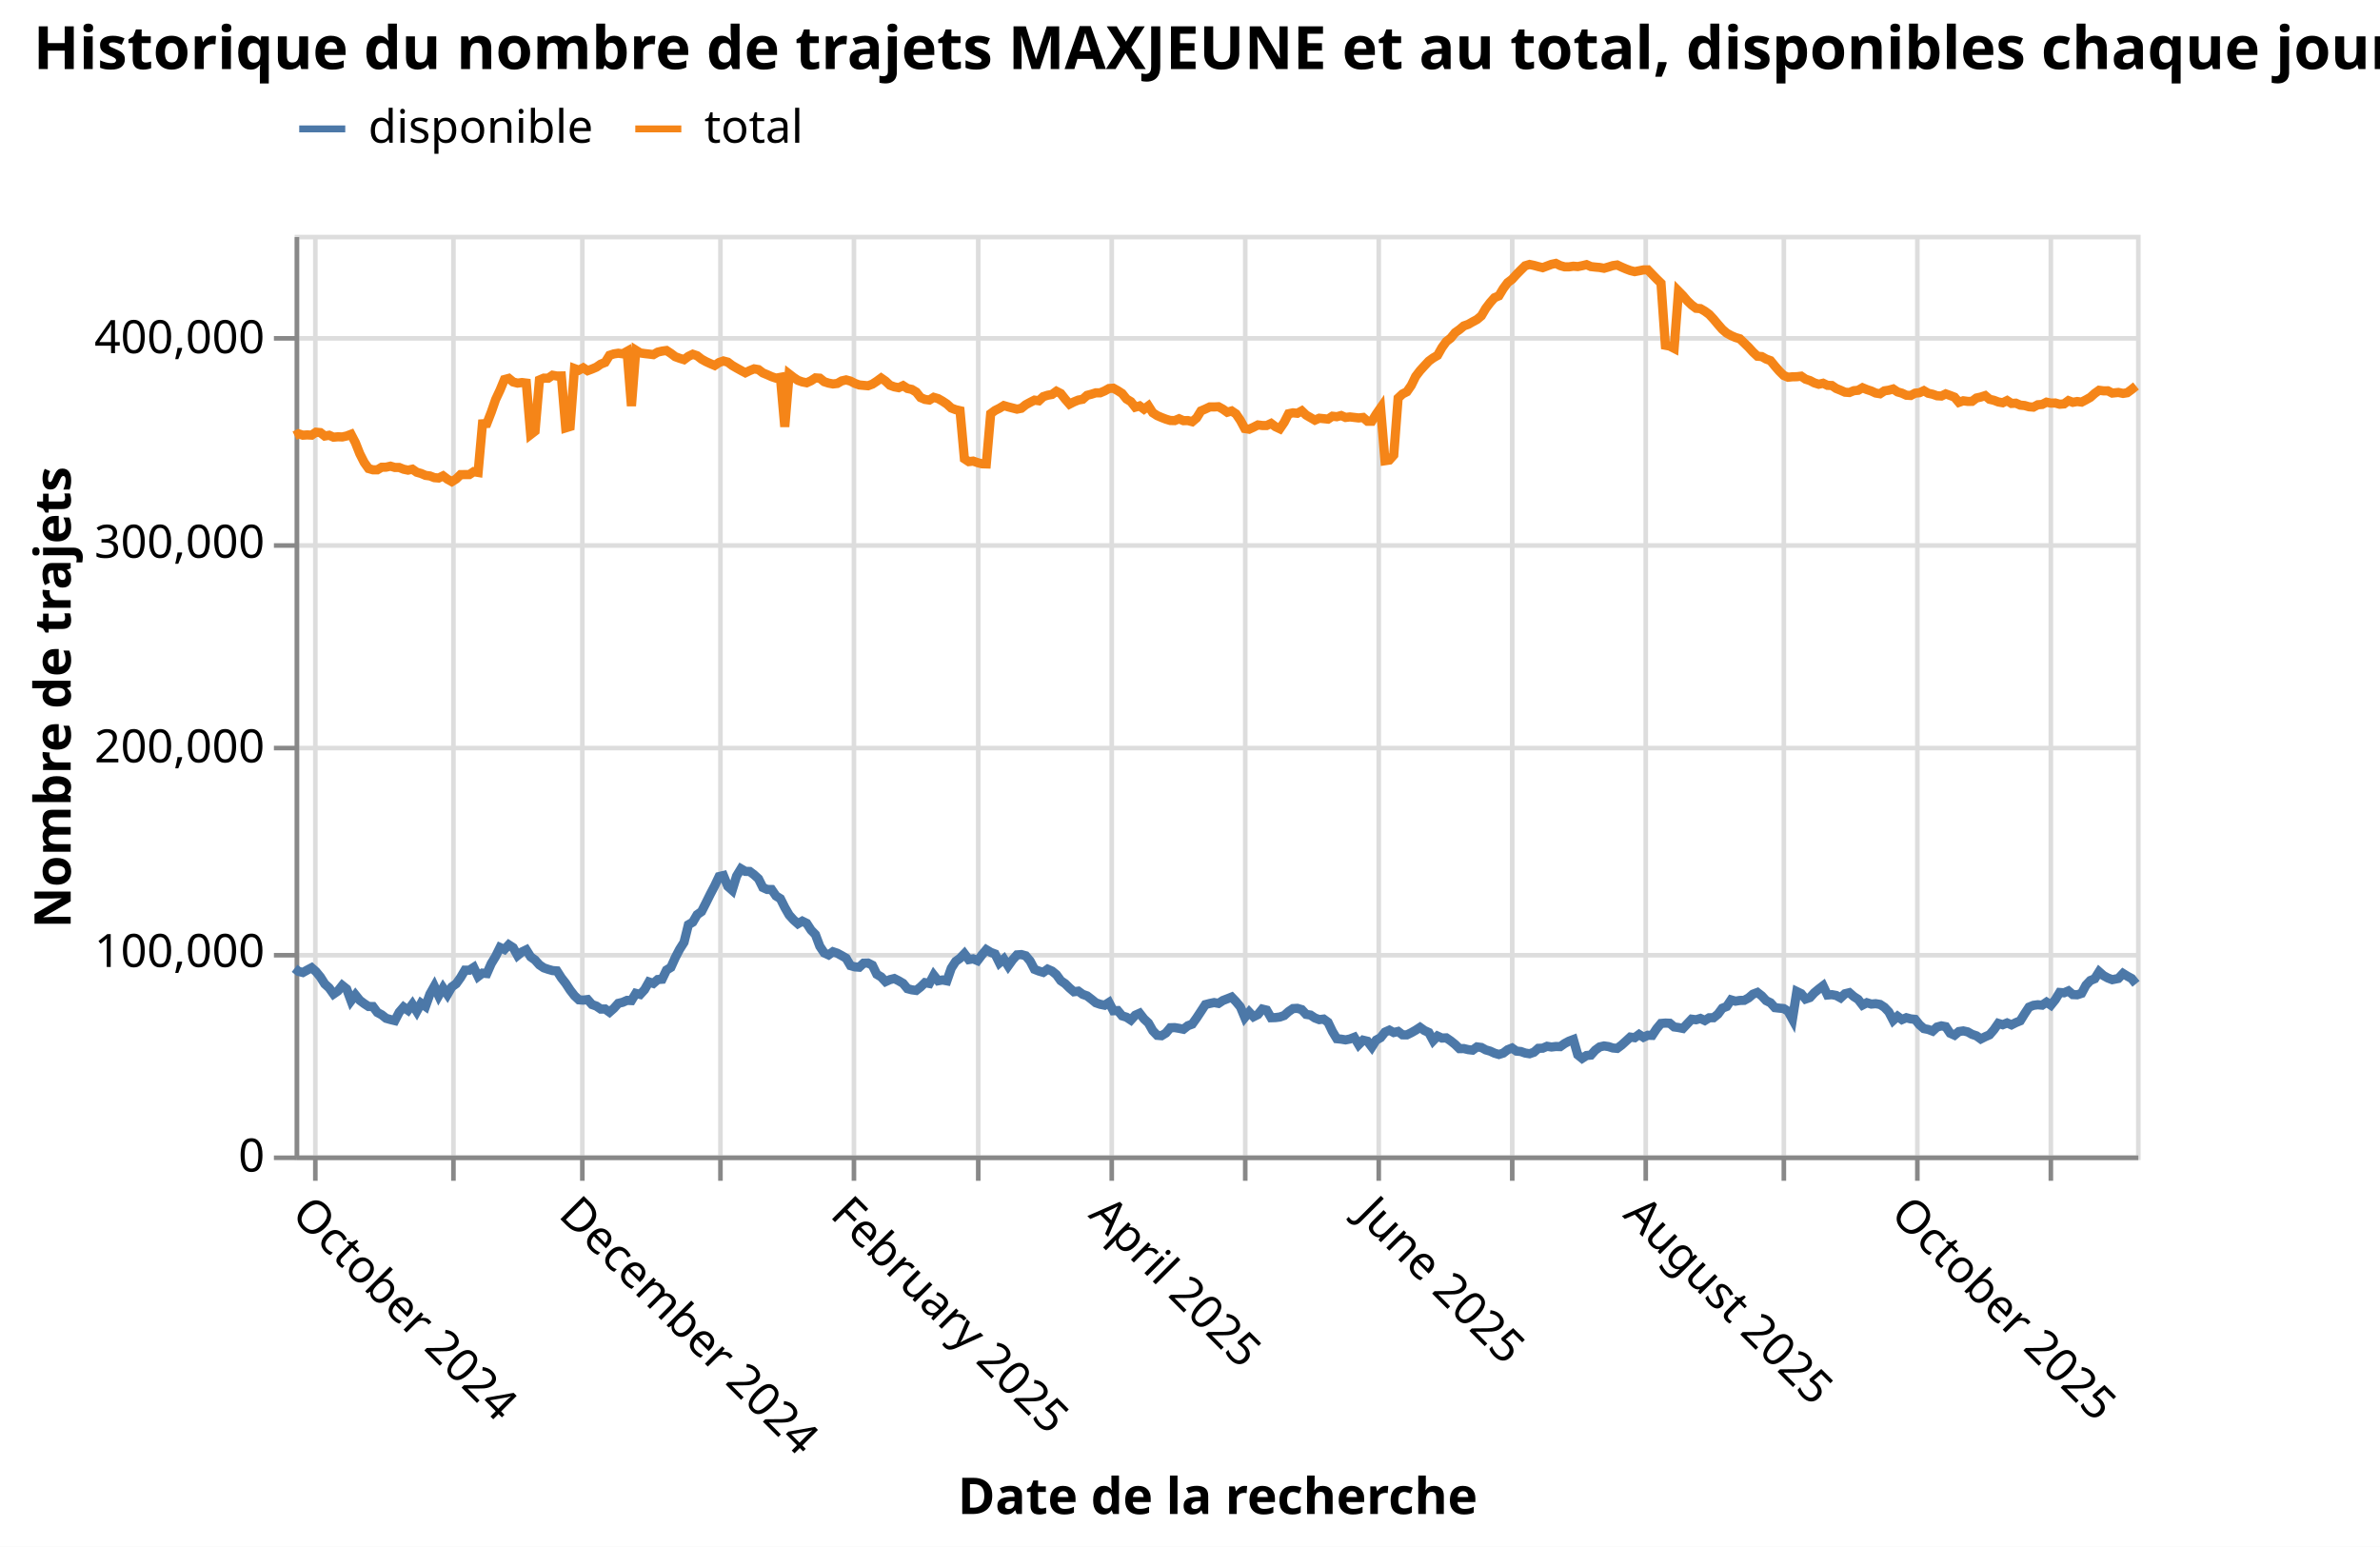
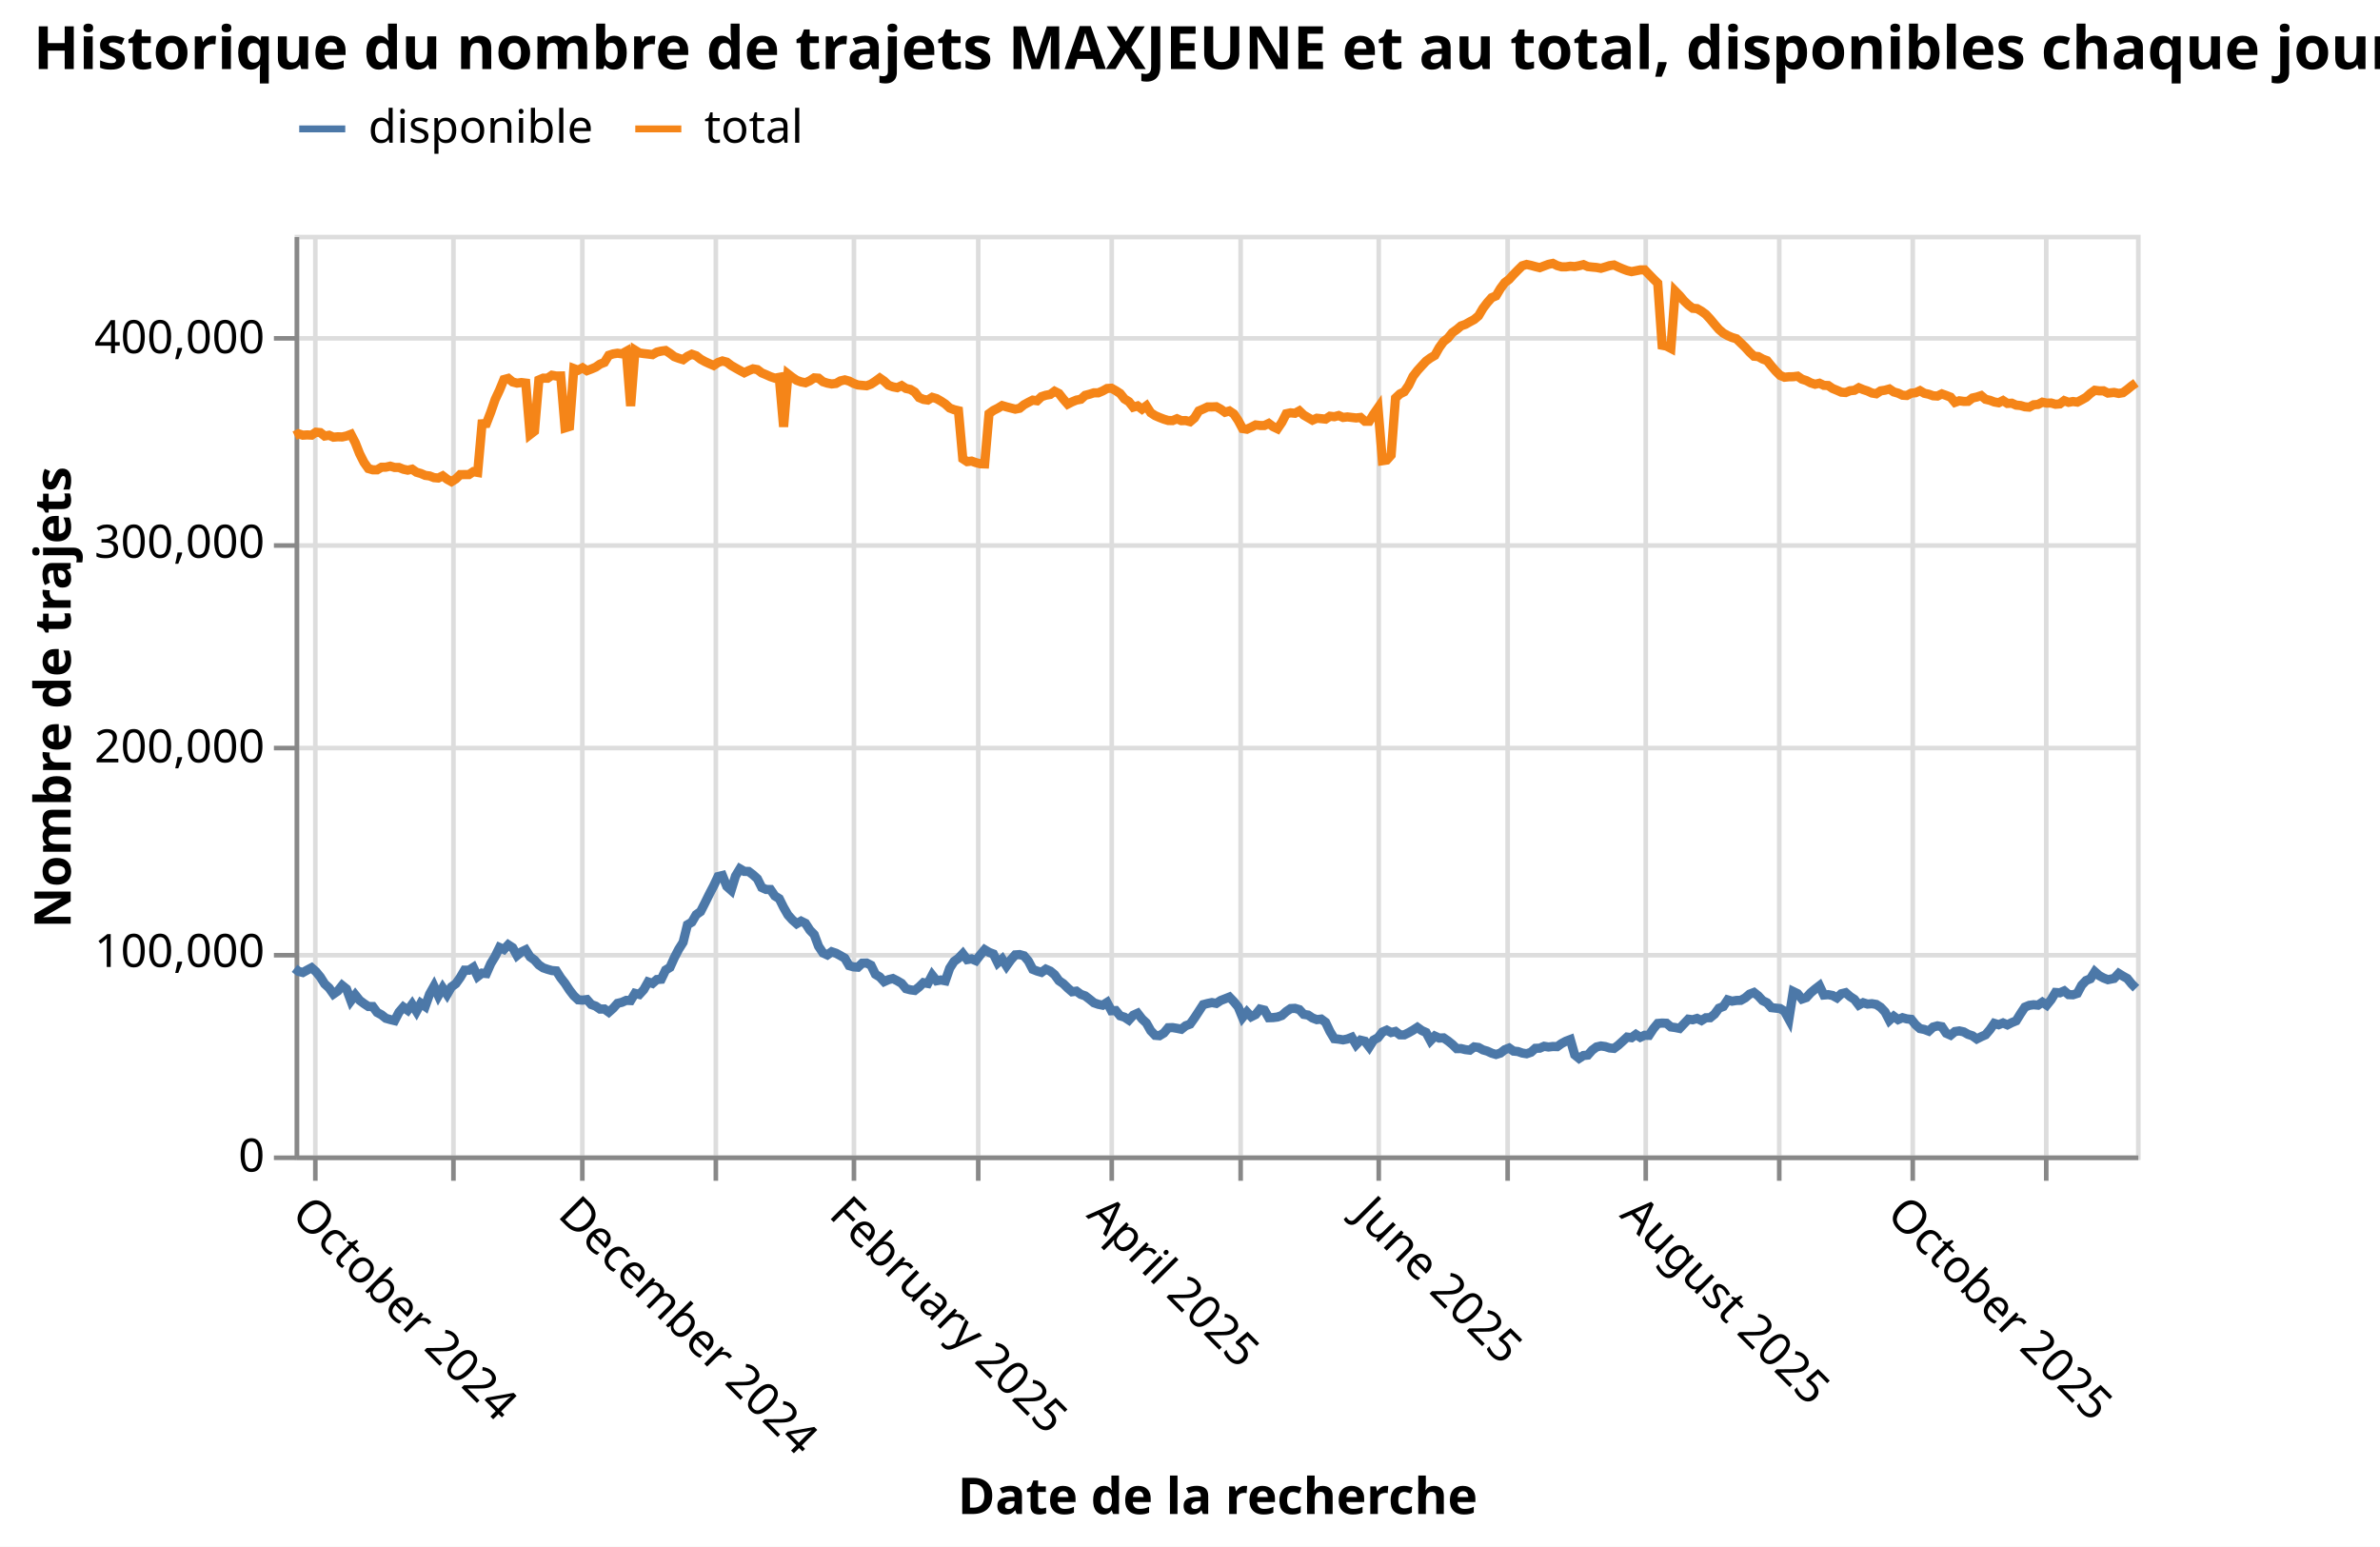
<svg xmlns="http://www.w3.org/2000/svg" version="1.1" class="marks" width="517" height="336" viewBox="0 0 517 336">
  <rect width="517" height="336" fill="white" />
  <g fill="none" stroke-miterlimit="10" transform="translate(64,51)">
    <g class="mark-group role-frame root" role="graphics-object" aria-roledescription="group mark container">
      <g transform="translate(0,0)">
        <path class="background" aria-hidden="true" d="M0.5,0.5h400v200h-400Z" stroke="#ddd" />
        <g>
          <g class="mark-group role-axis" aria-hidden="true">
            <g transform="translate(0.5,200.5)">
              <path class="background" aria-hidden="true" d="M0,0h0v0h0Z" pointer-events="none" />
              <g>
                <g class="mark-rule role-axis-grid" pointer-events="none">
                  <line transform="translate(4,-200)" x2="0" y2="200" stroke="#ddd" stroke-width="1" opacity="1" />
                  <line transform="translate(34,-200)" x2="0" y2="200" stroke="#ddd" stroke-width="1" opacity="1" />
                  <line transform="translate(62,-200)" x2="0" y2="200" stroke="#ddd" stroke-width="1" opacity="1" />
-                   <line transform="translate(92,-200)" x2="0" y2="200" stroke="#ddd" stroke-width="1" opacity="1" />
+                   <line transform="translate(91,-200)" x2="0" y2="200" stroke="#ddd" stroke-width="1" opacity="1" />
                  <line transform="translate(121,-200)" x2="0" y2="200" stroke="#ddd" stroke-width="1" opacity="1" />
                  <line transform="translate(148,-200)" x2="0" y2="200" stroke="#ddd" stroke-width="1" opacity="1" />
                  <line transform="translate(177,-200)" x2="0" y2="200" stroke="#ddd" stroke-width="1" opacity="1" />
-                   <line transform="translate(206,-200)" x2="0" y2="200" stroke="#ddd" stroke-width="1" opacity="1" />
+                   <line transform="translate(205,-200)" x2="0" y2="200" stroke="#ddd" stroke-width="1" opacity="1" />
                  <line transform="translate(235,-200)" x2="0" y2="200" stroke="#ddd" stroke-width="1" opacity="1" />
-                   <line transform="translate(264,-200)" x2="0" y2="200" stroke="#ddd" stroke-width="1" opacity="1" />
+                   <line transform="translate(263,-200)" x2="0" y2="200" stroke="#ddd" stroke-width="1" opacity="1" />
                  <line transform="translate(293,-200)" x2="0" y2="200" stroke="#ddd" stroke-width="1" opacity="1" />
-                   <line transform="translate(323,-200)" x2="0" y2="200" stroke="#ddd" stroke-width="1" opacity="1" />
-                   <line transform="translate(352,-200)" x2="0" y2="200" stroke="#ddd" stroke-width="1" opacity="1" />
-                   <line transform="translate(381,-200)" x2="0" y2="200" stroke="#ddd" stroke-width="1" opacity="1" />
+                   <line transform="translate(322,-200)" x2="0" y2="200" stroke="#ddd" stroke-width="1" opacity="1" />
+                   <line transform="translate(351,-200)" x2="0" y2="200" stroke="#ddd" stroke-width="1" opacity="1" />
+                   <line transform="translate(380,-200)" x2="0" y2="200" stroke="#ddd" stroke-width="1" opacity="1" />
                </g>
              </g>
              <path class="foreground" aria-hidden="true" d="" pointer-events="none" display="none" />
            </g>
          </g>
          <g class="mark-group role-axis" aria-hidden="true">
            <g transform="translate(0.5,0.5)">
              <path class="background" aria-hidden="true" d="M0,0h0v0h0Z" pointer-events="none" />
              <g>
                <g class="mark-rule role-axis-grid" pointer-events="none">
                  <line transform="translate(0,200)" x2="400" y2="0" stroke="#ddd" stroke-width="1" opacity="1" />
                  <line transform="translate(0,156)" x2="400" y2="0" stroke="#ddd" stroke-width="1" opacity="1" />
                  <line transform="translate(0,111)" x2="400" y2="0" stroke="#ddd" stroke-width="1" opacity="1" />
                  <line transform="translate(0,67)" x2="400" y2="0" stroke="#ddd" stroke-width="1" opacity="1" />
                  <line transform="translate(0,22)" x2="400" y2="0" stroke="#ddd" stroke-width="1" opacity="1" />
                </g>
              </g>
              <path class="foreground" aria-hidden="true" d="" pointer-events="none" display="none" />
            </g>
          </g>
          <g class="mark-group role-axis" role="graphics-symbol" aria-roledescription="axis" aria-label="X-axis titled 'Date de la recherche' for a time scale with values from September 2024 to November 2025">
            <g transform="translate(0.5,200.5)">
              <path class="background" aria-hidden="true" d="M0,0h0v0h0Z" pointer-events="none" />
              <g>
                <g class="mark-rule role-axis-tick" pointer-events="none">
                  <line transform="translate(4,0)" x2="0" y2="5" stroke="#888" stroke-width="1" opacity="1" />
                  <line transform="translate(34,0)" x2="0" y2="5" stroke="#888" stroke-width="1" opacity="1" />
                  <line transform="translate(62,0)" x2="0" y2="5" stroke="#888" stroke-width="1" opacity="1" />
-                   <line transform="translate(92,0)" x2="0" y2="5" stroke="#888" stroke-width="1" opacity="1" />
+                   <line transform="translate(91,0)" x2="0" y2="5" stroke="#888" stroke-width="1" opacity="1" />
                  <line transform="translate(121,0)" x2="0" y2="5" stroke="#888" stroke-width="1" opacity="1" />
                  <line transform="translate(148,0)" x2="0" y2="5" stroke="#888" stroke-width="1" opacity="1" />
                  <line transform="translate(177,0)" x2="0" y2="5" stroke="#888" stroke-width="1" opacity="1" />
-                   <line transform="translate(206,0)" x2="0" y2="5" stroke="#888" stroke-width="1" opacity="1" />
+                   <line transform="translate(205,0)" x2="0" y2="5" stroke="#888" stroke-width="1" opacity="1" />
                  <line transform="translate(235,0)" x2="0" y2="5" stroke="#888" stroke-width="1" opacity="1" />
-                   <line transform="translate(264,0)" x2="0" y2="5" stroke="#888" stroke-width="1" opacity="1" />
+                   <line transform="translate(263,0)" x2="0" y2="5" stroke="#888" stroke-width="1" opacity="1" />
                  <line transform="translate(293,0)" x2="0" y2="5" stroke="#888" stroke-width="1" opacity="1" />
-                   <line transform="translate(323,0)" x2="0" y2="5" stroke="#888" stroke-width="1" opacity="1" />
-                   <line transform="translate(352,0)" x2="0" y2="5" stroke="#888" stroke-width="1" opacity="1" />
-                   <line transform="translate(381,0)" x2="0" y2="5" stroke="#888" stroke-width="1" opacity="1" />
+                   <line transform="translate(322,0)" x2="0" y2="5" stroke="#888" stroke-width="1" opacity="1" />
+                   <line transform="translate(351,0)" x2="0" y2="5" stroke="#888" stroke-width="1" opacity="1" />
+                   <line transform="translate(380,0)" x2="0" y2="5" stroke="#888" stroke-width="1" opacity="1" />
                </g>
                <g class="mark-text role-axis-label" pointer-events="none">
-                   <text text-anchor="start" transform="translate(4.156795,7) rotate(45) translate(0,8)" font-family="sans-serif" font-size="10px" fill="#000" opacity="1">October 2024</text>
-                   <text text-anchor="start" transform="translate(33.65912,7) rotate(45) translate(0,8)" font-family="sans-serif" font-size="10px" fill="#000" opacity="0">November 2024</text>
-                   <text text-anchor="start" transform="translate(62.20976,7) rotate(45) translate(0,8)" font-family="sans-serif" font-size="10px" fill="#000" opacity="1">December 2024</text>
-                   <text text-anchor="start" transform="translate(91.71209,7) rotate(45) translate(0,8)" font-family="sans-serif" font-size="10px" fill="#000" opacity="0">January 2025</text>
-                   <text text-anchor="start" transform="translate(121.2144,7) rotate(45) translate(0,8)" font-family="sans-serif" font-size="10px" fill="#000" opacity="1">February 2025</text>
-                   <text text-anchor="start" transform="translate(147.8617,7) rotate(45) translate(0,8)" font-family="sans-serif" font-size="10px" fill="#000" opacity="0">March 2025</text>
-                   <text text-anchor="start" transform="translate(177.364,7) rotate(45) translate(0,8)" font-family="sans-serif" font-size="10px" fill="#000" opacity="1">April 2025</text>
-                   <text text-anchor="start" transform="translate(205.9146,7) rotate(45) translate(0,8)" font-family="sans-serif" font-size="10px" fill="#000" opacity="0">May 2025</text>
-                   <text text-anchor="start" transform="translate(235.417,7) rotate(45) translate(0,8)" font-family="sans-serif" font-size="10px" fill="#000" opacity="1">June 2025</text>
-                   <text text-anchor="start" transform="translate(263.9676,7) rotate(45) translate(0,8)" font-family="sans-serif" font-size="10px" fill="#000" opacity="0">July 2025</text>
-                   <text text-anchor="start" transform="translate(293.4699,7) rotate(45) translate(0,8)" font-family="sans-serif" font-size="10px" fill="#000" opacity="1">August 2025</text>
-                   <text text-anchor="start" transform="translate(322.9723,7) rotate(45) translate(0,8)" font-family="sans-serif" font-size="10px" fill="#000" opacity="0">September 2025</text>
-                   <text text-anchor="start" transform="translate(351.5229,7) rotate(45) translate(0,8)" font-family="sans-serif" font-size="10px" fill="#000" opacity="1">October 2025</text>
-                   <text text-anchor="start" transform="translate(381.0252,7) rotate(45) translate(0,8)" font-family="sans-serif" font-size="10px" fill="#000" opacity="0">November 2025</text>
+                   <text text-anchor="start" transform="translate(4.14692,7) rotate(45) translate(0,8)" font-family="sans-serif" font-size="10px" fill="#000" opacity="1">October 2024</text>
+                   <text text-anchor="start" transform="translate(33.57916,7) rotate(45) translate(0,8)" font-family="sans-serif" font-size="10px" fill="#000" opacity="0">November 2024</text>
+                   <text text-anchor="start" transform="translate(62.06198,7) rotate(45) translate(0,8)" font-family="sans-serif" font-size="10px" fill="#000" opacity="1">December 2024</text>
+                   <text text-anchor="start" transform="translate(91.49423,7) rotate(45) translate(0,8)" font-family="sans-serif" font-size="10px" fill="#000" opacity="0">January 2025</text>
+                   <text text-anchor="start" transform="translate(120.9265,7) rotate(45) translate(0,8)" font-family="sans-serif" font-size="10px" fill="#000" opacity="1">February 2025</text>
+                   <text text-anchor="start" transform="translate(147.5104,7) rotate(45) translate(0,8)" font-family="sans-serif" font-size="10px" fill="#000" opacity="0">March 2025</text>
+                   <text text-anchor="start" transform="translate(176.9427,7) rotate(45) translate(0,8)" font-family="sans-serif" font-size="10px" fill="#000" opacity="1">April 2025</text>
+                   <text text-anchor="start" transform="translate(205.4255,7) rotate(45) translate(0,8)" font-family="sans-serif" font-size="10px" fill="#000" opacity="0">May 2025</text>
+                   <text text-anchor="start" transform="translate(234.8577,7) rotate(45) translate(0,8)" font-family="sans-serif" font-size="10px" fill="#000" opacity="1">June 2025</text>
+                   <text text-anchor="start" transform="translate(263.3406,7) rotate(45) translate(0,8)" font-family="sans-serif" font-size="10px" fill="#000" opacity="0">July 2025</text>
+                   <text text-anchor="start" transform="translate(292.7728,7) rotate(45) translate(0,8)" font-family="sans-serif" font-size="10px" fill="#000" opacity="1">August 2025</text>
+                   <text text-anchor="start" transform="translate(322.205,7) rotate(45) translate(0,8)" font-family="sans-serif" font-size="10px" fill="#000" opacity="0">September 2025</text>
+                   <text text-anchor="start" transform="translate(350.6879,7) rotate(45) translate(0,8)" font-family="sans-serif" font-size="10px" fill="#000" opacity="1">October 2025</text>
+                   <text text-anchor="start" transform="translate(380.1201,7) rotate(45) translate(0,8)" font-family="sans-serif" font-size="10px" fill="#000" opacity="0">November 2025</text>
                </g>
                <g class="mark-rule role-axis-domain" pointer-events="none">
                  <line transform="translate(0,0)" x2="400" y2="0" stroke="#888" stroke-width="1" opacity="1" />
                </g>
                <g class="mark-text role-axis-title" pointer-events="none">
                  <text text-anchor="middle" transform="translate(200,77.38337)" font-family="sans-serif" font-size="11px" font-weight="bold" fill="#000" opacity="1">Date de la recherche</text>
                </g>
              </g>
              <path class="foreground" aria-hidden="true" d="" pointer-events="none" display="none" />
            </g>
          </g>
          <g class="mark-group role-axis" role="graphics-symbol" aria-roledescription="axis" aria-label="Y-axis titled 'Nombre de trajets' for a linear scale with values from 0 to 450,000">
            <g transform="translate(0.5,0.5)">
              <path class="background" aria-hidden="true" d="M0,0h0v0h0Z" pointer-events="none" />
              <g>
                <g class="mark-rule role-axis-tick" pointer-events="none">
                  <line transform="translate(0,200)" x2="-5" y2="0" stroke="#888" stroke-width="1" opacity="1" />
                  <line transform="translate(0,156)" x2="-5" y2="0" stroke="#888" stroke-width="1" opacity="1" />
                  <line transform="translate(0,111)" x2="-5" y2="0" stroke="#888" stroke-width="1" opacity="1" />
                  <line transform="translate(0,67)" x2="-5" y2="0" stroke="#888" stroke-width="1" opacity="1" />
                  <line transform="translate(0,22)" x2="-5" y2="0" stroke="#888" stroke-width="1" opacity="1" />
                </g>
                <g class="mark-text role-axis-label" pointer-events="none">
                  <text text-anchor="end" transform="translate(-7,203)" font-family="sans-serif" font-size="10px" fill="#000" opacity="1">0</text>
                  <text text-anchor="end" transform="translate(-7,158.5556)" font-family="sans-serif" font-size="10px" fill="#000" opacity="1">100,000</text>
                  <text text-anchor="end" transform="translate(-7,114.1111)" font-family="sans-serif" font-size="10px" fill="#000" opacity="1">200,000</text>
                  <text text-anchor="end" transform="translate(-7,69.66667)" font-family="sans-serif" font-size="10px" fill="#000" opacity="1">300,000</text>
                  <text text-anchor="end" transform="translate(-7,25.22222)" font-family="sans-serif" font-size="10px" fill="#000" opacity="1">400,000</text>
                </g>
                <g class="mark-rule role-axis-domain" pointer-events="none">
                  <line transform="translate(0,200)" x2="0" y2="-200" stroke="#888" stroke-width="1" opacity="1" />
                </g>
                <g class="mark-text role-axis-title" pointer-events="none">
                  <text text-anchor="middle" transform="translate(-47.14746,100) rotate(-90) translate(0,-2)" font-family="sans-serif" font-size="11px" font-weight="bold" fill="#000" opacity="1">Nombre de trajets</text>
                </g>
              </g>
              <path class="foreground" aria-hidden="true" d="" pointer-events="none" display="none" />
            </g>
          </g>
          <g class="mark-group role-scope pathgroup" role="graphics-object" aria-roledescription="group mark container">
            <g transform="translate(0,0)">
              <path class="background" aria-hidden="true" d="M0,0h400v200h-400Z" />
              <g>
                <g class="mark-line role-mark marks" role="graphics-object" aria-roledescription="line mark container">
-                   <path aria-label="Date de la recherche: September 2024; Nombre de trajets: 91488; variable: disponible" role="graphics-symbol" aria-roledescription="line mark" d="M0,159.339L0.836,160.009L1.788,160.25L2.74,159.721L3.692,159.224L4.643,160.066L5.596,161.226L6.547,162.729L7.498,163.599L8.45,164.927L9.402,164.272L10.353,163.069L11.305,163.83L12.257,166.394L13.208,165.123L14.16,166.305L15.112,167.015L16.063,167.638L17.015,167.648L17.967,168.931L18.919,169.444L19.87,170.203L20.822,170.474L21.773,170.704L22.725,168.872L23.677,167.766L24.629,168.451L25.58,167.16L26.532,168.696L27.484,166.936L28.435,167.617L29.387,164.943L30.346,163.236L31.29,165.275L32.242,163.601L33.194,165.017L34.145,163.38L35.098,162.688L36.049,161.357L37,159.746L37.952,159.755L38.906,159.142L39.856,161.116L40.807,160.392L41.759,160.483L42.711,158.316L43.662,156.748L44.616,154.82L45.566,155.253L46.517,154.239L47.469,154.859L48.423,156.557L49.373,155.787L50.325,155.331L51.276,156.853L52.227,157.538L53.179,158.599L54.131,159.242L55.083,159.566L56.034,159.835L56.986,159.906L57.938,161.397L58.889,162.616L59.841,164.062L60.793,165.294L61.744,166.184L62.696,166.252L63.649,166.133L64.6,167.211L65.552,167.551L66.503,168.202L67.455,168.182L68.407,168.864L69.358,168.023L70.31,166.956L71.261,166.728L72.213,166.308L73.165,166.35L74.116,164.781L75.068,165.02L76.02,163.984L76.971,162.302L77.923,162.622L78.875,161.783L79.826,161.712L80.778,159.731L81.73,159.145L82.681,157.033L83.633,155.203L84.585,153.702L85.536,149.882L86.488,149.315L87.44,147.688L88.392,147.022L89.343,145.158L90.295,143.235L91.247,141.419L92.198,139.417L93.15,139.184L94.102,141.537L95.053,142.381L96.005,139.298L96.957,137.729L97.908,138.287L98.86,138.306L99.812,139.025L100.764,139.891L101.716,141.793L102.667,142.216L103.619,142.23L104.57,143.622L105.522,144.212L106.474,146.113L107.425,147.762L108.377,148.816L109.329,149.653L110.28,149.103L111.232,149.572L112.184,151.036L113.135,152.019L114.087,154.556L115.039,155.987L115.99,156.427L116.942,155.749L117.894,156.068L118.846,156.588L119.797,157.142L120.749,158.761L121.701,159.033L122.652,159.104L123.604,158.219L124.556,158.195L125.507,158.685L126.459,160.639L127.411,161.217L128.362,162.238L129.314,161.805L130.266,161.569L131.218,162.052L132.169,162.612L133.121,163.765L134.073,164.016L135.024,164.144L135.976,163.397L136.928,162.463L137.879,162.635L138.831,160.836L139.783,162.052L140.735,161.876L141.686,162.061L142.638,159.33L143.59,157.85L144.541,157.162L145.493,156.173L146.445,157.449L147.396,157.287L148.348,157.682L149.3,156.434L150.251,155.299L151.203,155.873L152.155,156.232L153.106,158.153L154.058,157.316L155.01,158.821L155.961,157.497L156.913,156.43L157.865,156.36L158.817,156.624L159.768,157.757L160.72,159.565L161.672,159.94L162.623,160.216L163.575,159.533L164.527,159.946L165.478,160.72L166.43,162.035L167.382,162.685L168.333,163.619L169.285,164.437L170.237,164.308L171.188,164.997L172.14,165.332L173.092,166.06L174.043,166.832L174.995,167.163L175.947,167.356L176.899,166.756L177.85,168.562L178.802,168.524L179.754,169.668L180.705,169.96L181.657,170.583L182.609,169.531L183.56,169.106L184.512,170.336L185.464,171.222L186.415,172.901L187.367,173.898L188.319,173.981L189.27,173.399L190.222,172.256L191.174,172.224L192.125,172.383L193.077,172.577L194.029,171.82L194.981,171.468L195.932,170.136L196.884,168.69L197.836,167.228L198.787,166.981L199.739,166.786L200.691,166.962L201.642,166.335L202.594,165.966L203.546,165.59L204.497,166.577L205.449,167.733L206.401,170.02L207.353,168.846L208.304,169.858L209.256,169.379L210.208,168.202L211.159,168.43L212.111,170.075L213.063,170.046L214.014,169.925L214.966,169.592L215.918,168.736L216.869,168.091L217.821,168.04L218.773,168.317L219.724,169.349L220.676,169.497L221.628,170.13L222.58,170.491L223.531,170.374L224.483,171.072L225.435,173.061L226.386,174.635L227.338,174.731L228.29,174.89L229.241,174.699L230.193,174.329L231.145,175.925L232.096,174.959L233.048,175.182L234,176.424L234.952,174.932L235.903,174.408L236.855,173.2L237.807,172.78L238.758,173.29L239.71,173.061L240.662,173.79L241.613,173.8L242.565,173.333L243.517,172.788L244.468,172.172L245.42,172.853L246.372,173.283L247.324,175.056L248.275,174.065L249.227,174.497L250.179,174.456L251.131,175.107L252.082,175.869L253.033,176.792L253.985,176.778L254.937,177.009L255.888,177.119L256.84,176.421L257.792,176.539L258.744,177.062L259.696,177.335L260.647,177.774L261.599,178.057L262.55,177.759L263.502,177.03L264.454,176.662L265.406,177.327L266.357,177.417L267.309,177.748L268.261,177.901L269.212,177.574L270.164,176.725L271.116,176.693L272.067,176.283L273.019,176.441L273.971,176.327L274.923,176.355L275.874,175.682L276.826,175.172L277.778,174.815L278.729,178.13L279.681,178.902L280.633,178.285L281.584,178.194L282.536,177.128L283.488,176.427L284.44,176.211L285.391,176.344L286.343,176.647L287.295,176.738L288.246,176.03L289.198,175.164L290.149,174.287L291.101,174.413L292.053,173.714L293.005,174.324L293.956,173.887L294.908,173.912L295.86,172.471L296.811,171.321L297.763,171.24L298.715,171.28L299.666,172.08L300.618,172.211L301.57,172.403L302.521,171.398L303.473,170.396L304.425,170.518L305.378,170.236L306.328,170.683L307.28,170.087L308.231,170.074L309.183,169.3L310.135,168.013L311.087,167.635L312.038,166.205L312.99,166.481L313.942,166.323L314.893,166.3L315.845,165.771L316.797,164.96L317.758,164.593L318.7,165.332L319.652,166.362L320.603,166.83L321.555,167.888L322.507,167.998L323.459,168.088L324.41,168.656L325.362,170.384L326.314,164.386L327.265,164.849L328.217,166.016L329.169,165.694L330.12,164.655L331.072,163.862L332.024,163.137L332.976,165.146L333.927,165.064L334.879,165.244L335.83,165.762L336.782,164.872L337.734,164.64L338.686,165.472L339.637,166.088L340.589,167.32L341.541,166.82L342.492,167.115L343.444,167.029L344.396,167.192L345.347,167.811L346.299,168.811L347.251,170.644L348.202,169.776L349.154,170.481L350.106,170.076L351.057,170.333L352.009,170.433L352.961,171.609L353.913,172.44L354.864,172.626L355.816,172.988L356.768,172.106L357.719,171.847L358.671,172.026L359.623,173.442L360.574,173.866L361.526,173.078L362.478,172.944L363.429,173.152L364.381,173.688L365.333,174.006L366.284,174.688L367.236,174.205L368.188,173.786L369.14,172.674L370.091,171.307L371.043,171.597L371.995,171.21L372.946,171.624L373.898,171.142L374.85,170.751L375.801,169.213L376.754,167.775L377.705,167.387L378.656,167.261L379.608,167.35L380.56,166.703L381.511,167.341L382.463,166.164L383.415,164.592L384.366,164.66L385.318,164.254L386.27,165.054L387.222,165.095L388.174,164.783L389.125,163.01L390.077,162.001L391.028,161.608L391.98,160.09L392.932,160.927L393.884,161.446L394.835,161.809L396.17,161.546L397.181,160.467L398.1,161.036L399.049,161.558L400,162.723" stroke="#4c78a8" stroke-width="2" />
+                   <path aria-label="Date de la recherche: September 2024; Nombre de trajets: 91488; variable: disponible" role="graphics-symbol" aria-roledescription="line mark" d="M0,159.339L0.834,160.009L1.784,160.25L2.733,159.721L3.683,159.224L4.632,160.066L5.582,161.226L6.531,162.729L7.48,163.599L8.43,164.927L9.379,164.272L10.329,163.069L11.278,163.83L12.228,166.394L13.177,165.123L14.126,166.305L15.076,167.015L16.025,167.638L16.975,167.648L17.924,168.931L18.874,169.444L19.823,170.203L20.772,170.474L21.722,170.704L22.671,168.872L23.621,167.766L24.57,168.451L25.52,167.16L26.469,168.696L27.418,166.936L28.368,167.617L29.317,164.943L30.274,163.236L31.216,165.275L32.166,163.601L33.115,165.017L34.064,163.38L35.014,162.688L35.963,161.357L36.913,159.746L37.862,159.755L38.813,159.142L39.761,161.116L40.71,160.392L41.66,160.483L42.609,158.316L43.559,156.748L44.51,154.82L45.458,155.253L46.407,154.239L47.356,154.859L48.308,156.557L49.255,155.787L50.206,155.331L51.154,156.853L52.103,157.538L53.053,158.599L54.002,159.242L54.952,159.566L55.901,159.835L56.851,159.906L57.8,161.397L58.749,162.616L59.699,164.062L60.648,165.294L61.598,166.184L62.547,166.252L63.497,166.133L64.446,167.211L65.396,167.551L66.345,168.202L67.295,168.182L68.245,168.864L69.194,168.023L70.143,166.956L71.092,166.728L72.041,166.308L72.991,166.35L73.94,164.781L74.89,165.02L75.839,163.984L76.788,162.302L77.738,162.622L78.687,161.783L79.637,161.712L80.586,159.731L81.536,159.145L82.485,157.033L83.435,155.203L84.384,153.702L85.333,149.882L86.283,149.315L87.232,147.688L88.182,147.022L89.131,145.158L90.081,143.235L91.03,141.419L91.979,139.417L92.929,139.184L93.878,141.537L94.828,142.381L95.777,139.298L96.726,137.729L97.676,138.287L98.625,138.306L99.575,139.025L100.525,139.891L101.474,141.793L102.423,142.216L103.372,142.23L104.322,143.622L105.271,144.212L106.221,146.113L107.17,147.762L108.12,148.816L109.069,149.653L110.018,149.103L110.968,149.572L111.917,151.036L112.867,152.019L113.816,154.556L114.766,155.987L115.715,156.427L116.664,155.749L117.614,156.068L118.563,156.588L119.513,157.142L120.462,158.761L121.411,159.033L122.361,159.104L123.311,158.219L124.26,158.195L125.209,158.685L126.159,160.639L127.108,161.217L128.058,162.238L129.007,161.805L129.957,161.569L130.906,162.052L131.855,162.612L132.805,163.765L133.754,164.016L134.704,164.144L135.653,163.397L136.602,162.463L137.552,162.635L138.501,160.836L139.451,162.052L140.4,161.876L141.35,162.061L142.299,159.33L143.248,157.85L144.198,157.162L145.147,156.173L146.097,157.449L147.046,157.287L147.995,157.682L148.945,156.434L149.894,155.299L150.844,155.873L151.793,156.232L152.743,158.153L153.692,157.316L154.641,158.821L155.591,157.497L156.54,156.43L157.49,156.36L158.439,156.624L159.389,157.757L160.338,159.565L161.287,159.94L162.237,160.216L163.186,159.533L164.136,159.946L165.085,160.72L166.035,162.035L166.984,162.685L167.934,163.619L168.883,164.437L169.832,164.308L170.782,164.997L171.731,165.332L172.681,166.06L173.63,166.832L174.579,167.163L175.529,167.356L176.478,166.756L177.428,168.562L178.377,168.524L179.327,169.668L180.276,169.96L181.225,170.583L182.175,169.531L183.124,169.106L184.074,170.336L185.023,171.222L185.973,172.901L186.922,173.898L187.871,173.981L188.821,173.399L189.77,172.256L190.72,172.224L191.669,172.383L192.619,172.577L193.568,171.82L194.517,171.468L195.467,170.136L196.416,168.69L197.366,167.228L198.315,166.981L199.265,166.786L200.214,166.962L201.163,166.335L202.113,165.966L203.062,165.59L204.012,166.577L204.961,167.733L205.911,170.02L206.86,168.846L207.809,169.858L208.759,169.379L209.708,168.202L210.658,168.43L211.607,170.075L212.556,170.046L213.506,169.925L214.455,169.592L215.405,168.736L216.354,168.091L217.304,168.04L218.253,168.317L219.202,169.349L220.152,169.497L221.101,170.13L222.051,170.491L223,170.374L223.95,171.072L224.899,173.061L225.848,174.635L226.798,174.731L227.747,174.89L228.697,174.699L229.646,174.329L230.596,175.925L231.545,174.959L232.494,175.182L233.444,176.424L234.393,174.932L235.343,174.408L236.292,173.2L237.242,172.78L238.191,173.29L239.141,173.061L240.09,173.79L241.039,173.8L241.989,173.333L242.938,172.788L243.888,172.172L244.837,172.853L245.787,173.283L246.736,175.056L247.686,174.065L248.635,174.497L249.585,174.456L250.534,175.107L251.483,175.869L252.432,176.792L253.382,176.778L254.331,177.009L255.281,177.119L256.23,176.421L257.179,176.539L258.129,177.062L259.079,177.335L260.028,177.774L260.977,178.057L261.927,177.759L262.876,177.03L263.826,176.662L264.775,177.327L265.725,177.417L266.674,177.748L267.623,177.901L268.573,177.574L269.522,176.725L270.472,176.693L271.421,176.283L272.37,176.441L273.32,176.327L274.269,176.355L275.219,175.682L276.168,175.172L277.118,174.815L278.067,178.13L279.016,178.902L279.966,178.285L280.915,178.194L281.865,177.128L282.814,176.427L283.764,176.211L284.713,176.344L285.662,176.647L286.612,176.738L287.561,176.03L288.511,175.164L289.46,174.287L290.41,174.413L291.359,173.714L292.309,174.324L293.258,173.887L294.207,173.912L295.157,172.471L296.106,171.321L297.056,171.24L298.005,171.28L298.954,172.08L299.904,172.211L300.853,172.403L301.803,171.398L302.752,170.396L303.702,170.518L304.652,170.236L305.6,170.683L306.55,170.087L307.499,170.074L308.449,169.3L309.398,168.013L310.348,167.635L311.297,166.205L312.247,166.481L313.196,166.323L314.145,166.3L315.095,165.771L316.044,164.96L317.004,164.593L317.943,165.332L318.892,166.362L319.842,166.83L320.791,167.888L321.741,167.998L322.69,168.088L323.64,168.656L324.589,170.384L325.538,164.386L326.488,164.849L327.437,166.016L328.387,165.694L329.336,164.655L330.286,163.862L331.235,163.137L332.185,165.146L333.134,165.064L334.083,165.244L335.033,165.762L335.982,164.872L336.931,164.64L337.882,165.472L338.83,166.088L339.78,167.32L340.729,166.82L341.679,167.115L342.628,167.029L343.578,167.192L344.527,167.811L345.476,168.811L346.426,170.644L347.375,169.776L348.325,170.481L349.274,170.076L350.223,170.333L351.173,170.433L352.122,171.609L353.072,172.44L354.021,172.626L354.971,172.988L355.92,172.106L356.869,171.847L357.819,172.026L358.768,173.442L359.718,173.866L360.667,173.078L361.617,172.944L362.566,173.152L363.515,173.688L364.465,174.006L365.414,174.688L366.364,174.205L367.313,173.786L368.263,172.674L369.212,171.307L370.162,171.597L371.111,171.21L372.06,171.624L373.01,171.142L373.959,170.751L374.909,169.213L375.859,167.775L376.807,167.387L377.757,167.261L378.706,167.35L379.656,166.703L380.605,167.341L381.555,166.164L382.504,164.592L383.453,164.66L384.403,164.254L385.352,165.054L386.302,165.095L387.251,164.783L388.201,163.01L389.15,162.001L390.099,161.608L391.049,160.09L391.998,160.927L392.948,161.446L393.897,161.809L395.228,161.546L396.237,160.467L397.154,161.036L398.101,161.558L399.05,162.723L400,163.683" stroke="#4c78a8" stroke-width="2" />
                </g>
              </g>
              <path class="foreground" aria-hidden="true" d="" display="none" />
            </g>
            <g transform="translate(0,0)">
              <path class="background" aria-hidden="true" d="M0,0h400v200h-400Z" />
              <g>
                <g class="mark-line role-mark marks" role="graphics-object" aria-roledescription="line mark container">
-                   <path aria-label="Date de la recherche: September 2024; Nombre de trajets: 351801; variable: total" role="graphics-symbol" aria-roledescription="line mark" d="M0,43.644L0.836,43.23L1.788,43.532L2.74,43.471L3.692,43.523L4.643,42.888L5.596,42.975L6.547,43.715L7.498,43.55L8.45,43.967L9.402,43.883L10.353,43.916L11.305,43.705L12.257,43.343L13.208,45.168L14.16,47.57L15.112,49.451L16.063,50.78L17.015,51.056L17.967,51.055L18.919,50.496L19.87,50.482L20.822,50.263L21.773,50.547L22.725,50.55L23.677,50.929L24.629,51.131L25.58,50.923L26.532,51.584L27.484,51.856L28.435,52.263L29.387,52.39L30.346,52.759L31.29,52.836L32.242,52.374L33.194,53.093L34.145,53.62L35.098,53.032L36.049,52.105L37,52.092L37.952,52.091L38.906,51.462L39.856,51.622L40.807,41.063L41.759,40.994L42.711,38.53L43.662,35.785L44.616,33.752L45.566,31.452L46.517,31.196L47.469,31.976L48.423,32.224L49.373,32.1L50.325,32.214L51.276,43.381L52.227,42.648L53.179,31.545L54.131,31.141L55.083,31.16L56.034,30.515L56.986,30.687L57.938,30.67L58.889,41.943L59.841,41.649L60.793,29.061L61.744,29.416L62.696,28.902L63.649,29.519L64.6,29.164L65.552,28.757L66.503,28.1L67.455,27.722L68.407,26.185L69.358,25.875L70.31,25.729L71.261,25.856L72.213,25.331L73.165,37.198L74.116,25.074L75.068,25.668L76.02,25.804L76.971,25.909L77.923,26.032L78.875,25.492L79.826,25.271L80.778,25.142L81.73,25.764L82.681,26.482L83.633,26.828L84.585,27.121L85.536,26.415L86.488,25.957L87.44,26.279L88.392,27.016L89.343,27.544L90.295,27.983L91.247,28.387L92.198,27.747L93.15,27.414L94.102,27.669L95.053,28.387L96.005,28.939L96.957,29.468L97.908,29.973L98.86,29.508L99.812,29.126L100.764,29.288L101.716,30.003L102.667,30.398L103.619,30.824L104.57,31.144L105.522,30.97L106.474,41.714L107.425,30.252L108.377,30.988L109.329,31.619L110.28,31.958L111.232,32.143L112.184,31.707L113.135,31.087L114.087,31.152L115.039,31.917L115.99,32.222L116.942,32.403L117.894,32.294L118.846,31.743L119.797,31.524L120.749,31.784L121.701,32.277L122.652,32.624L123.604,32.712L124.556,32.796L125.507,32.445L126.459,31.822L127.411,31.126L128.362,31.789L129.314,32.685L130.266,33.031L131.218,33.212L132.169,32.773L133.121,33.388L134.073,33.592L135.024,34.164L135.976,35.362L136.928,35.763L137.879,35.899L138.831,35.315L139.783,35.592L140.735,36.133L141.686,36.764L142.638,37.632L143.59,37.992L144.541,38.217L145.493,48.657L146.445,49.276L147.396,49.164L148.348,49.493L149.3,49.746L150.251,49.778L151.203,38.859L152.155,38.161L153.106,37.686L154.058,37.108L155.01,37.387L155.961,37.632L156.913,37.878L157.865,37.688L158.817,36.921L159.768,36.403L160.72,35.921L161.672,36.056L162.623,35.163L163.575,34.855L164.527,34.686L165.478,33.996L166.43,34.483L167.382,35.695L168.333,36.783L169.285,36.296L170.237,35.908L171.188,35.731L172.14,34.88L173.092,34.631L174.043,34.328L174.995,34.329L175.947,33.922L176.899,33.396L177.85,33.329L178.802,33.858L179.754,34.476L180.705,35.666L181.657,36.248L182.609,37.45L183.56,37.177L184.512,37.877L185.464,37.17L186.415,38.661L187.367,39.278L188.319,39.69L189.27,40.057L190.222,40.341L191.174,40.363L192.125,39.966L193.077,40.384L194.029,40.357L194.981,40.606L195.932,39.799L196.884,38.261L197.836,37.851L198.787,37.399L199.739,37.4L200.691,37.352L201.642,37.876L202.594,38.551L203.546,38.273L204.497,38.913L205.449,40.323L206.401,42.092L207.353,42.238L208.304,41.801L209.256,41.309L210.208,41.427L211.159,41.43L212.111,40.981L213.063,41.689L214.014,42.137L214.966,40.74L215.918,38.877L216.869,38.676L217.821,38.774L218.773,38.256L219.724,39.166L220.676,39.717L221.628,40.268L222.58,39.847L223.531,39.945L224.483,40.043L225.435,39.415L226.386,39.523L227.338,39.268L228.29,39.68L229.241,39.566L230.193,39.679L231.145,39.789L232.096,39.682L233.048,40.502L234,40.502L234.952,38.96L235.903,37.599L236.855,49.079L237.807,48.936L238.758,47.866L239.71,35.477L240.662,34.581L241.613,34.1L242.565,32.722L243.517,30.764L244.468,29.522L245.42,28.472L246.372,27.45L247.324,26.752L248.275,26.195L249.227,24.508L250.179,23.186L251.131,22.453L252.082,21.27L253.033,20.594L253.985,19.795L254.937,19.459L255.888,18.917L256.84,18.407L257.792,17.611L258.744,15.996L259.696,14.744L260.647,13.67L261.599,13.268L262.55,11.688L263.502,10.401L264.454,9.68L265.406,8.634L266.357,7.666L267.309,6.733L268.261,6.447L269.212,6.648L270.164,6.913L271.116,7.142L272.067,6.778L273.019,6.423L273.971,6.221L274.923,6.697L275.874,6.961L276.826,6.967L277.778,6.828L278.729,6.909L279.681,6.72L280.633,6.489L281.584,6.91L282.536,7.019L283.488,7.102L284.44,7.276L285.391,7L286.343,6.7L287.295,6.562L288.246,7.013L289.198,7.419L290.149,7.774L291.101,8.004L292.053,7.824L293.005,7.632L293.956,7.624L294.908,8.608L295.86,9.588L296.811,10.514L297.763,23.998L298.715,24.18L299.666,24.671L300.618,12.251L301.57,13.22L302.521,14.339L303.473,15.249L304.425,15.966L305.378,16.04L306.328,16.588L307.28,17.289L308.231,18.311L309.183,19.453L310.135,20.548L311.087,21.367L312.038,21.895L312.99,22.307L313.942,22.592L314.893,23.508L315.845,24.434L316.797,25.478L317.758,26.376L318.7,26.459L319.652,26.994L320.603,27.342L321.555,28.512L322.507,29.606L323.459,30.551L324.41,30.946L325.362,30.848L326.314,30.833L327.265,30.717L328.217,31.369L329.169,31.672L330.12,32.168L331.072,32.468L332.024,32.252L332.976,32.707L333.927,32.744L334.879,33.391L335.83,33.776L336.782,34.194L337.734,34.264L338.686,33.874L339.637,33.784L340.589,33.23L341.541,33.629L342.492,33.935L343.444,34.376L344.396,34.532L345.347,33.903L346.299,33.763L347.251,33.499L348.202,34.137L349.154,34.408L350.106,34.85L351.057,34.911L352.009,34.408L352.961,34.312L353.913,33.871L354.864,34.43L355.816,34.635L356.768,34.972L357.719,35.029L358.671,34.567L359.623,34.906L360.574,35.273L361.526,36.404L362.478,36.064L363.429,36.193L364.381,36.184L365.333,35.46L366.284,35.25L367.236,34.94L368.188,35.736L369.14,35.958L370.091,36.317L371.043,36.487L371.995,36.016L372.946,36.638L373.898,36.584L374.85,37.003L375.801,37.092L376.754,37.367L377.705,37.441L378.656,36.927L379.608,36.857L380.56,36.367L381.511,36.565L382.463,36.544L383.415,36.812L384.366,36.737L385.318,36.034L386.27,36.394L387.222,36.221L388.174,36.347L389.125,35.854L390.077,35.315L391.028,34.461L391.98,33.782L392.932,33.904L393.884,33.897L394.835,34.39L396.17,34.251L397.181,34.461L398.1,34.308L399.049,33.611L400,32.839" stroke="#f58518" stroke-width="2" />
+                   <path aria-label="Date de la recherche: September 2024; Nombre de trajets: 351801; variable: total" role="graphics-symbol" aria-roledescription="line mark" d="M0,43.644L0.834,43.23L1.784,43.532L2.733,43.471L3.683,43.523L4.632,42.888L5.582,42.975L6.531,43.715L7.48,43.55L8.43,43.967L9.379,43.883L10.329,43.916L11.278,43.705L12.228,43.343L13.177,45.168L14.126,47.57L15.076,49.451L16.025,50.78L16.975,51.056L17.924,51.055L18.874,50.496L19.823,50.482L20.772,50.263L21.722,50.547L22.671,50.55L23.621,50.929L24.57,51.131L25.52,50.923L26.469,51.584L27.418,51.856L28.368,52.263L29.317,52.39L30.274,52.759L31.216,52.836L32.166,52.374L33.115,53.093L34.064,53.62L35.014,53.032L35.963,52.105L36.913,52.092L37.862,52.091L38.813,51.462L39.761,51.622L40.71,41.063L41.66,40.994L42.609,38.53L43.559,35.785L44.51,33.752L45.458,31.452L46.407,31.196L47.356,31.976L48.308,32.224L49.255,32.1L50.206,32.214L51.154,43.381L52.103,42.648L53.053,31.545L54.002,31.141L54.952,31.16L55.901,30.515L56.851,30.687L57.8,30.67L58.749,41.943L59.699,41.649L60.648,29.061L61.598,29.416L62.547,28.902L63.497,29.519L64.446,29.164L65.396,28.757L66.345,28.1L67.295,27.722L68.245,26.185L69.194,25.875L70.143,25.729L71.092,25.856L72.041,25.331L72.991,37.198L73.94,25.074L74.89,25.668L75.839,25.804L76.788,25.909L77.738,26.032L78.687,25.492L79.637,25.271L80.586,25.142L81.536,25.764L82.485,26.482L83.435,26.828L84.384,27.121L85.333,26.415L86.283,25.957L87.232,26.279L88.182,27.016L89.131,27.544L90.081,27.983L91.03,28.387L91.979,27.747L92.929,27.414L93.878,27.669L94.828,28.387L95.777,28.939L96.726,29.468L97.676,29.973L98.625,29.508L99.575,29.126L100.525,29.288L101.474,30.003L102.423,30.398L103.372,30.824L104.322,31.144L105.271,30.97L106.221,41.714L107.17,30.252L108.12,30.988L109.069,31.619L110.018,31.958L110.968,32.143L111.917,31.707L112.867,31.087L113.816,31.152L114.766,31.917L115.715,32.222L116.664,32.403L117.614,32.294L118.563,31.743L119.513,31.524L120.462,31.784L121.411,32.277L122.361,32.624L123.311,32.712L124.26,32.796L125.209,32.445L126.159,31.822L127.108,31.126L128.058,31.789L129.007,32.685L129.957,33.031L130.906,33.212L131.855,32.773L132.805,33.388L133.754,33.592L134.704,34.164L135.653,35.362L136.602,35.763L137.552,35.899L138.501,35.315L139.451,35.592L140.4,36.133L141.35,36.764L142.299,37.632L143.248,37.992L144.198,38.217L145.147,48.657L146.097,49.276L147.046,49.164L147.995,49.493L148.945,49.746L149.894,49.778L150.844,38.859L151.793,38.161L152.743,37.686L153.692,37.108L154.641,37.387L155.591,37.632L156.54,37.878L157.49,37.688L158.439,36.921L159.389,36.403L160.338,35.921L161.287,36.056L162.237,35.163L163.186,34.855L164.136,34.686L165.085,33.996L166.035,34.483L166.984,35.695L167.934,36.783L168.883,36.296L169.832,35.908L170.782,35.731L171.731,34.88L172.681,34.631L173.63,34.328L174.579,34.329L175.529,33.922L176.478,33.396L177.428,33.329L178.377,33.858L179.327,34.476L180.276,35.666L181.225,36.248L182.175,37.45L183.124,37.177L184.074,37.877L185.023,37.17L185.973,38.661L186.922,39.278L187.871,39.69L188.821,40.057L189.77,40.341L190.72,40.363L191.669,39.966L192.619,40.384L193.568,40.357L194.517,40.606L195.467,39.799L196.416,38.261L197.366,37.851L198.315,37.399L199.265,37.4L200.214,37.352L201.163,37.876L202.113,38.551L203.062,38.273L204.012,38.913L204.961,40.323L205.911,42.092L206.86,42.238L207.809,41.801L208.759,41.309L209.708,41.427L210.658,41.43L211.607,40.981L212.556,41.689L213.506,42.137L214.455,40.74L215.405,38.877L216.354,38.676L217.304,38.774L218.253,38.256L219.202,39.166L220.152,39.717L221.101,40.268L222.051,39.847L223,39.945L223.95,40.043L224.899,39.415L225.848,39.523L226.798,39.268L227.747,39.68L228.697,39.566L229.646,39.679L230.596,39.789L231.545,39.682L232.494,40.502L233.444,40.502L234.393,38.96L235.343,37.599L236.292,49.079L237.242,48.936L238.191,47.866L239.141,35.477L240.09,34.581L241.039,34.1L241.989,32.722L242.938,30.764L243.888,29.522L244.837,28.472L245.787,27.45L246.736,26.752L247.686,26.195L248.635,24.508L249.585,23.186L250.534,22.453L251.483,21.27L252.432,20.594L253.382,19.795L254.331,19.459L255.281,18.917L256.23,18.407L257.179,17.611L258.129,15.996L259.079,14.744L260.028,13.67L260.977,13.268L261.927,11.688L262.876,10.401L263.826,9.68L264.775,8.634L265.725,7.666L266.674,6.733L267.623,6.447L268.573,6.648L269.522,6.913L270.472,7.142L271.421,6.778L272.37,6.423L273.32,6.221L274.269,6.697L275.219,6.961L276.168,6.967L277.118,6.828L278.067,6.909L279.016,6.72L279.966,6.489L280.915,6.91L281.865,7.019L282.814,7.102L283.764,7.276L284.713,7L285.662,6.7L286.612,6.562L287.561,7.013L288.511,7.419L289.46,7.774L290.41,8.004L291.359,7.824L292.309,7.632L293.258,7.624L294.207,8.608L295.157,9.588L296.106,10.514L297.056,23.998L298.005,24.18L298.954,24.671L299.904,12.251L300.853,13.22L301.803,14.339L302.752,15.249L303.702,15.966L304.652,16.04L305.6,16.588L306.55,17.289L307.499,18.311L308.449,19.453L309.398,20.548L310.348,21.367L311.297,21.895L312.247,22.307L313.196,22.592L314.145,23.508L315.095,24.434L316.044,25.478L317.004,26.376L317.943,26.459L318.892,26.994L319.842,27.342L320.791,28.512L321.741,29.606L322.69,30.551L323.64,30.946L324.589,30.848L325.538,30.833L326.488,30.717L327.437,31.369L328.387,31.672L329.336,32.168L330.286,32.468L331.235,32.252L332.185,32.707L333.134,32.744L334.083,33.391L335.033,33.776L335.982,34.194L336.931,34.264L337.882,33.874L338.83,33.784L339.78,33.23L340.729,33.629L341.679,33.935L342.628,34.376L343.578,34.532L344.527,33.903L345.476,33.763L346.426,33.499L347.375,34.137L348.325,34.408L349.274,34.85L350.223,34.911L351.173,34.408L352.122,34.312L353.072,33.871L354.021,34.43L354.971,34.635L355.92,34.972L356.869,35.029L357.819,34.567L358.768,34.906L359.718,35.273L360.667,36.404L361.617,36.064L362.566,36.193L363.515,36.184L364.465,35.46L365.414,35.25L366.364,34.94L367.313,35.736L368.263,35.958L369.212,36.317L370.162,36.487L371.111,36.016L372.06,36.638L373.01,36.584L373.959,37.003L374.909,37.092L375.859,37.367L376.807,37.441L377.757,36.927L378.706,36.857L379.656,36.367L380.605,36.565L381.555,36.544L382.504,36.812L383.453,36.737L384.403,36.034L385.352,36.394L386.302,36.221L387.251,36.347L388.201,35.854L389.15,35.315L390.099,34.461L391.049,33.782L391.998,33.904L392.948,33.897L393.897,34.39L395.228,34.251L396.237,34.461L397.154,34.308L398.101,33.611L399.05,32.839L400,32.159" stroke="#f58518" stroke-width="2" />
                </g>
              </g>
              <path class="foreground" aria-hidden="true" d="" display="none" />
            </g>
          </g>
          <g class="mark-group role-legend" role="graphics-symbol" aria-roledescription="legend" aria-label="Symbol legend for stroke color with 2 values: disponible, total">
            <g transform="translate(0,-29)">
              <path class="background" aria-hidden="true" d="M0,0h108v11h-108Z" pointer-events="none" />
              <g>
                <g class="mark-group role-legend-entry">
                  <g transform="translate(0,0)">
                    <path class="background" aria-hidden="true" d="M0,0h0v0h0Z" pointer-events="none" />
                    <g>
                      <g class="mark-group role-scope" role="graphics-object" aria-roledescription="group mark container">
                        <g transform="translate(0,0)">
                          <path class="background" aria-hidden="true" d="M0,0h61.034v11h-61.034Z" pointer-events="none" opacity="1" />
                          <g>
                            <g class="mark-symbol role-legend-symbol" pointer-events="none">
                              <path transform="translate(6,6)" d="M-5,0L5,0" stroke="#4c78a8" stroke-width="1.5" opacity="1" />
                            </g>
                            <g class="mark-text role-legend-label" pointer-events="none">
                              <text text-anchor="start" transform="translate(16,9)" font-family="sans-serif" font-size="10px" fill="#000" opacity="1">disponible</text>
                            </g>
                          </g>
                          <path class="foreground" aria-hidden="true" d="" pointer-events="none" display="none" />
                        </g>
                        <g transform="translate(73,0)">
                          <path class="background" aria-hidden="true" d="M0,0h34.901v11h-34.901Z" pointer-events="none" opacity="1" />
                          <g>
                            <g class="mark-symbol role-legend-symbol" pointer-events="none">
                              <path transform="translate(6,6)" d="M-5,0L5,0" stroke="#f58518" stroke-width="1.5" opacity="1" />
                            </g>
                            <g class="mark-text role-legend-label" pointer-events="none">
                              <text text-anchor="start" transform="translate(16,9)" font-family="sans-serif" font-size="10px" fill="#000" opacity="1">total</text>
                            </g>
                          </g>
                          <path class="foreground" aria-hidden="true" d="" pointer-events="none" display="none" />
                        </g>
                      </g>
                    </g>
                    <path class="foreground" aria-hidden="true" d="" pointer-events="none" display="none" />
                  </g>
                </g>
              </g>
              <path class="foreground" aria-hidden="true" d="" pointer-events="none" display="none" />
            </g>
          </g>
          <g class="mark-group role-title">
            <g transform="translate(200,-46)">
              <path class="background" aria-hidden="true" d="M0,0h0v0h0Z" pointer-events="none" />
              <g>
                <g class="mark-text role-title-text" role="graphics-symbol" aria-roledescription="title" aria-label="Title text 'Historique du nombre de trajets MAXJEUNE et au total, disponibles chaque jour'" pointer-events="none">
                  <text text-anchor="middle" transform="translate(0,10)" font-family="sans-serif" font-size="13px" font-weight="bold" fill="#000" opacity="1">Historique du nombre de trajets MAXJEUNE et au total, disponibles chaque jour</text>
                </g>
              </g>
              <path class="foreground" aria-hidden="true" d="" pointer-events="none" display="none" />
            </g>
          </g>
        </g>
        <path class="foreground" aria-hidden="true" d="" display="none" />
      </g>
    </g>
  </g>
</svg>
